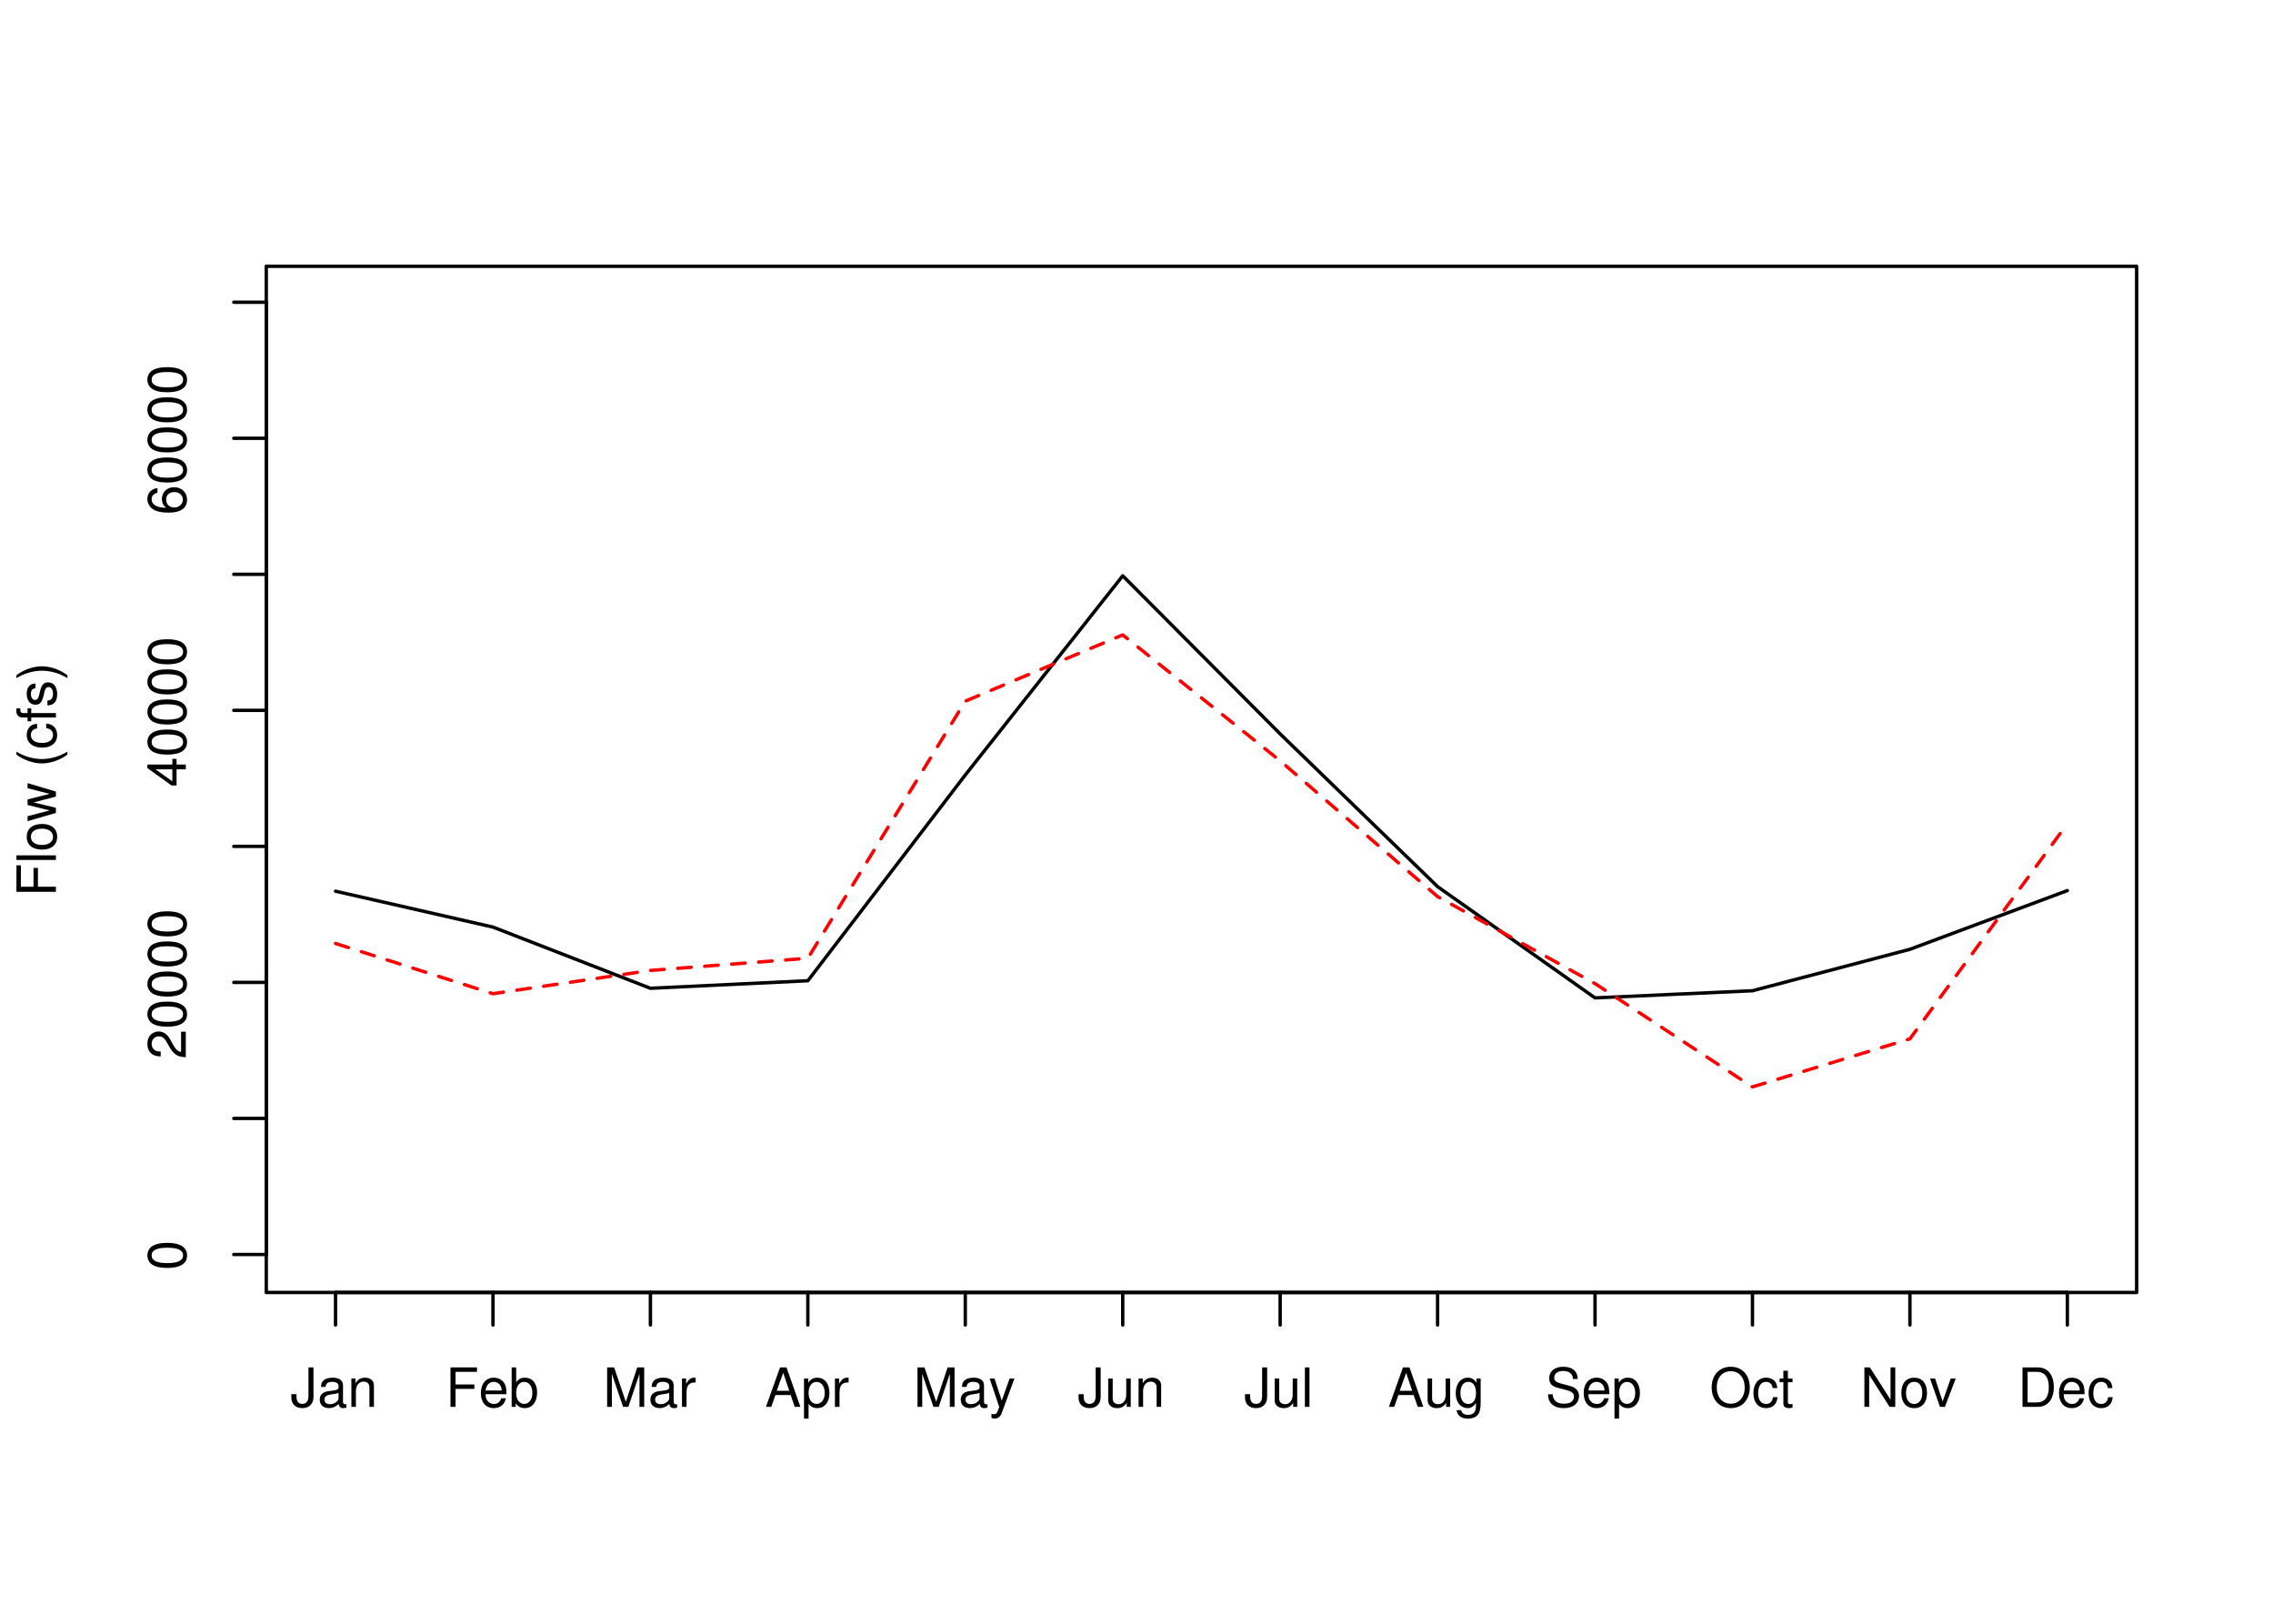
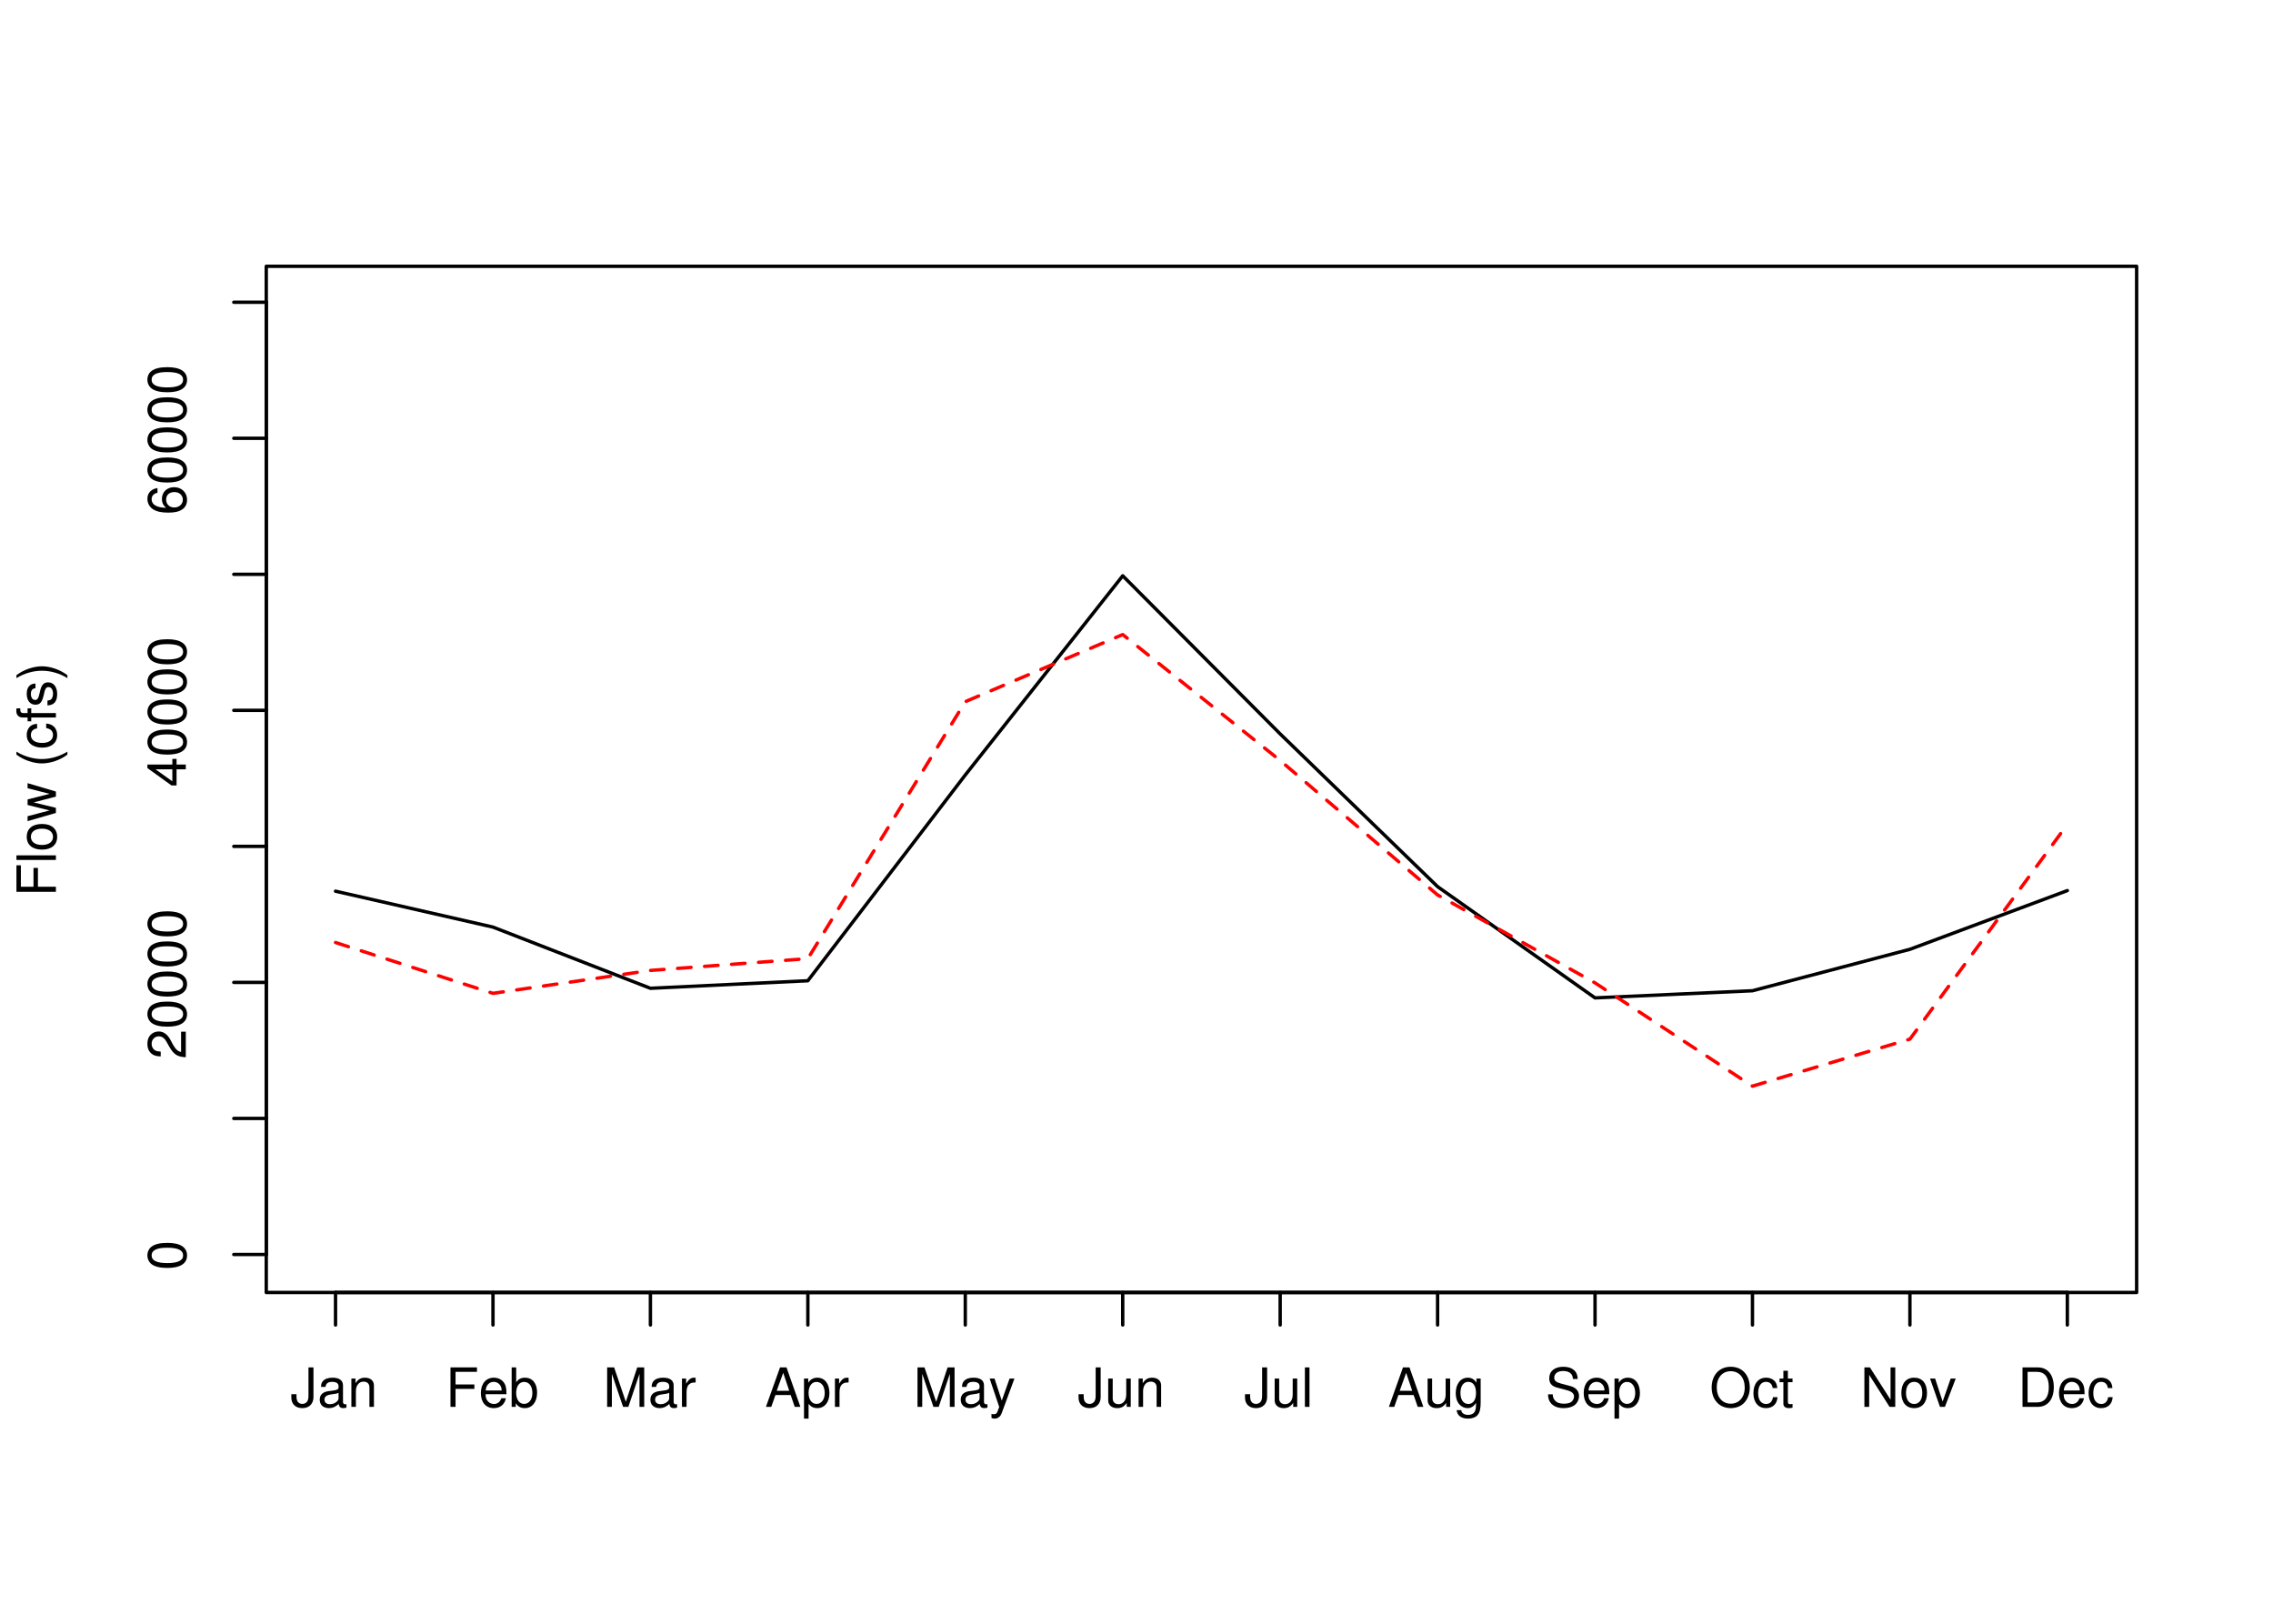
<svg xmlns="http://www.w3.org/2000/svg" xmlns:xlink="http://www.w3.org/1999/xlink" width="504pt" height="360pt" viewBox="0 0 504 360" version="1.1">
  <defs>
    <g>
      <symbol overflow="visible" id="glyph0-0">
        <path style="stroke:none;" d="" />
      </symbol>
      <symbol overflow="visible" id="glyph0-1">
        <path style="stroke:none;" d="M -8.516 -3.297 C -8.516 -2.516 -8.156 -1.781 -7.578 -1.344 C -6.828 -0.797 -5.688 -0.516 -4.109 -0.516 C -1.25 -0.516 0.281 -1.469 0.281 -3.297 C 0.281 -5.094 -1.25 -6.078 -4.047 -6.078 C -5.703 -6.078 -6.797 -5.812 -7.578 -5.25 C -8.172 -4.812 -8.516 -4.109 -8.516 -3.297 Z M -7.578 -3.297 C -7.578 -4.438 -6.422 -5 -4.141 -5 C -1.734 -5 -0.594 -4.453 -0.594 -3.281 C -0.594 -2.156 -1.781 -1.594 -4.109 -1.594 C -6.438 -1.594 -7.578 -2.156 -7.578 -3.297 Z M -7.578 -3.297 " />
      </symbol>
      <symbol overflow="visible" id="glyph0-2">
        <path style="stroke:none;" d="M -1.047 -6.078 L -1.047 -1.594 C -1.734 -1.703 -2.188 -2.094 -2.797 -3.125 L -3.438 -4.328 C -4.094 -5.516 -4.969 -6.125 -6.016 -6.125 C -6.719 -6.125 -7.375 -5.844 -7.844 -5.344 C -8.297 -4.844 -8.516 -4.219 -8.516 -3.406 C -8.516 -2.328 -8.125 -1.531 -7.406 -1.062 C -6.953 -0.75 -6.422 -0.625 -5.562 -0.594 L -5.562 -1.656 C -6.125 -1.688 -6.484 -1.766 -6.75 -1.906 C -7.266 -2.188 -7.578 -2.734 -7.578 -3.375 C -7.578 -4.328 -6.906 -5.047 -5.984 -5.047 C -5.312 -5.047 -4.734 -4.656 -4.312 -3.906 L -3.688 -2.797 C -2.672 -1.016 -1.875 -0.5 0 -0.406 L 0 -6.078 L -1.047 -6.078 Z M -1.047 -6.078 " />
      </symbol>
      <symbol overflow="visible" id="glyph0-3">
        <path style="stroke:none;" d="M -2.047 -3.922 L 0 -3.922 L 0 -4.984 L -2.047 -4.984 L -2.047 -6.234 L -2.984 -6.234 L -2.984 -4.984 L -8.516 -4.984 L -8.516 -4.203 L -3.156 -0.344 L -2.047 -0.344 L -2.047 -3.922 Z M -2.984 -3.922 L -2.984 -1.266 L -6.703 -3.922 L -2.984 -3.922 Z M -2.984 -3.922 " />
      </symbol>
      <symbol overflow="visible" id="glyph0-4">
        <path style="stroke:none;" d="M -6.281 -5.969 C -7.688 -5.766 -8.516 -4.859 -8.516 -3.562 C -8.516 -2.625 -8.047 -1.781 -7.297 -1.281 C -6.469 -0.75 -5.422 -0.516 -3.875 -0.516 C -2.453 -0.516 -1.531 -0.734 -0.781 -1.234 C -0.094 -1.688 0.281 -2.438 0.281 -3.375 C 0.281 -4.984 -0.922 -6.156 -2.594 -6.156 C -4.172 -6.156 -5.297 -5.078 -5.297 -3.547 C -5.297 -2.719 -4.969 -2.047 -4.344 -1.594 C -6.422 -1.609 -7.578 -2.281 -7.578 -3.484 C -7.578 -4.234 -7.109 -4.75 -6.281 -4.922 L -6.281 -5.969 Z M -4.359 -3.422 C -4.359 -4.438 -3.641 -5.078 -2.516 -5.078 C -1.438 -5.078 -0.656 -4.359 -0.656 -3.391 C -0.656 -2.406 -1.469 -1.656 -2.562 -1.656 C -3.625 -1.656 -4.359 -2.375 -4.359 -3.422 Z M -4.359 -3.422 " />
      </symbol>
      <symbol overflow="visible" id="glyph0-5">
        <path style="stroke:none;" d="M -3.984 -2.203 L -3.984 -6.375 L -4.969 -6.375 L -4.969 -2.203 L -7.766 -2.203 L -7.766 -6.953 L -8.75 -6.953 L -8.75 -1.078 L 0 -1.078 L 0 -2.203 L -3.984 -2.203 Z M -3.984 -2.203 " />
      </symbol>
      <symbol overflow="visible" id="glyph0-6">
        <path style="stroke:none;" d="M -8.75 -1.828 L -8.75 -0.812 L 0 -0.812 L 0 -1.828 L -8.75 -1.828 Z M -8.75 -1.828 " />
      </symbol>
      <symbol overflow="visible" id="glyph0-7">
        <path style="stroke:none;" d="M -6.469 -3.266 C -6.469 -1.5 -5.203 -0.438 -3.094 -0.438 C -0.984 -0.438 0.281 -1.484 0.281 -3.281 C 0.281 -5.047 -0.984 -6.125 -3.047 -6.125 C -5.219 -6.125 -6.469 -5.078 -6.469 -3.266 Z M -5.547 -3.281 C -5.547 -4.406 -4.625 -5.078 -3.062 -5.078 C -1.578 -5.078 -0.641 -4.375 -0.641 -3.281 C -0.641 -2.156 -1.578 -1.469 -3.094 -1.469 C -4.609 -1.469 -5.547 -2.156 -5.547 -3.281 Z M -5.547 -3.281 " />
      </symbol>
      <symbol overflow="visible" id="glyph0-8">
        <path style="stroke:none;" d="M 0 -6.641 L -6.281 -8.5 L -6.281 -7.375 L -1.391 -6.125 L -6.281 -4.891 L -6.281 -3.656 L -1.391 -2.453 L -6.281 -1.172 L -6.281 -0.078 L 0 -1.891 L 0 -3.031 L -4.938 -4.234 L 0 -5.516 L 0 -6.641 Z M 0 -6.641 " />
      </symbol>
      <symbol overflow="visible" id="glyph0-9">
        <path style="stroke:none;" d="" />
      </symbol>
      <symbol overflow="visible" id="glyph0-10">
        <path style="stroke:none;" d="M -8.75 -2.828 C -7.172 -1.625 -4.984 -0.875 -3.109 -0.875 C -1.219 -0.875 0.969 -1.625 2.547 -2.828 L 2.547 -3.484 C 0.828 -2.438 -1.188 -1.844 -3.109 -1.844 C -5.016 -1.844 -7.047 -2.438 -8.75 -3.484 L -8.75 -2.828 Z M -8.75 -2.828 " />
      </symbol>
      <symbol overflow="visible" id="glyph0-11">
        <path style="stroke:none;" d="M -4.172 -5.656 C -4.781 -5.609 -5.188 -5.469 -5.531 -5.234 C -6.125 -4.797 -6.469 -4.047 -6.469 -3.172 C -6.469 -1.469 -5.125 -0.375 -3.031 -0.375 C -1.016 -0.375 0.281 -1.453 0.281 -3.156 C 0.281 -4.656 -0.625 -5.609 -2.156 -5.719 L -2.156 -4.719 C -1.156 -4.547 -0.641 -4.031 -0.641 -3.188 C -0.641 -2.078 -1.547 -1.422 -3.031 -1.422 C -4.609 -1.422 -5.547 -2.062 -5.547 -3.156 C -5.547 -4 -5.047 -4.531 -4.172 -4.641 L -4.172 -5.656 Z M -4.172 -5.656 " />
      </symbol>
      <symbol overflow="visible" id="glyph0-12">
        <path style="stroke:none;" d="M -6.281 -3.094 L -6.281 -2.047 L -7.266 -2.047 C -7.688 -2.047 -7.906 -2.297 -7.906 -2.75 C -7.906 -2.828 -7.906 -2.875 -7.891 -3.094 L -8.719 -3.094 C -8.766 -2.875 -8.781 -2.734 -8.781 -2.531 C -8.781 -1.609 -8.25 -1.062 -7.359 -1.062 L -6.281 -1.062 L -6.281 -0.219 L -5.469 -0.219 L -5.469 -1.062 L 0 -1.062 L 0 -2.047 L -5.469 -2.047 L -5.469 -3.094 L -6.281 -3.094 Z M -6.281 -3.094 " />
      </symbol>
      <symbol overflow="visible" id="glyph0-13">
        <path style="stroke:none;" d="M -4.531 -5.25 C -5.766 -5.25 -6.469 -4.422 -6.469 -2.969 C -6.469 -1.516 -5.719 -0.562 -4.547 -0.562 C -3.562 -0.562 -3.094 -1.062 -2.734 -2.562 L -2.516 -3.484 C -2.344 -4.188 -2.094 -4.469 -1.625 -4.469 C -1.047 -4.469 -0.641 -3.875 -0.641 -3 C -0.641 -2.453 -0.797 -2 -1.062 -1.75 C -1.25 -1.594 -1.422 -1.531 -1.875 -1.469 L -1.875 -0.406 C -0.422 -0.453 0.281 -1.266 0.281 -2.922 C 0.281 -4.5 -0.5 -5.516 -1.719 -5.516 C -2.656 -5.516 -3.172 -4.984 -3.469 -3.734 L -3.703 -2.766 C -3.891 -1.953 -4.156 -1.609 -4.594 -1.609 C -5.172 -1.609 -5.547 -2.125 -5.547 -2.938 C -5.547 -3.75 -5.203 -4.172 -4.531 -4.203 L -4.531 -5.25 Z M -4.531 -5.25 " />
      </symbol>
      <symbol overflow="visible" id="glyph0-14">
        <path style="stroke:none;" d="M 2.547 -1.109 C 0.969 -2.312 -1.219 -3.078 -3.094 -3.078 C -4.984 -3.078 -7.172 -2.312 -8.75 -1.109 L -8.75 -0.453 C -7.031 -1.516 -5.016 -2.094 -3.094 -2.094 C -1.188 -2.094 0.844 -1.516 2.547 -0.453 L 2.547 -1.109 Z M 2.547 -1.109 " />
      </symbol>
      <symbol overflow="visible" id="glyph1-0">
        <path style="stroke:none;" d="" />
      </symbol>
      <symbol overflow="visible" id="glyph1-1">
        <path style="stroke:none;" d="M 4 -8.75 L 4 -2.594 C 4 -1.891 3.922 -1.5 3.719 -1.203 C 3.5 -0.859 3.094 -0.656 2.656 -0.656 C 1.812 -0.656 1.344 -1.219 1.344 -2.25 L 1.344 -2.812 L 0.203 -2.812 L 0.203 -2.047 C 0.203 -0.625 1.141 0.281 2.641 0.281 C 4.156 0.281 5.109 -0.672 5.109 -2.188 L 5.109 -8.75 L 4 -8.75 Z M 4 -8.75 " />
      </symbol>
      <symbol overflow="visible" id="glyph1-2">
        <path style="stroke:none;" d="M 6.422 -0.594 C 6.312 -0.562 6.266 -0.562 6.203 -0.562 C 5.859 -0.562 5.656 -0.75 5.656 -1.062 L 5.656 -4.75 C 5.656 -5.875 4.844 -6.469 3.297 -6.469 C 2.391 -6.469 1.625 -6.203 1.219 -5.734 C 0.922 -5.406 0.797 -5.047 0.781 -4.422 L 1.781 -4.422 C 1.875 -5.203 2.328 -5.547 3.266 -5.547 C 4.156 -5.547 4.672 -5.203 4.672 -4.609 L 4.672 -4.344 C 4.672 -3.922 4.422 -3.75 3.625 -3.641 C 2.203 -3.469 1.984 -3.422 1.609 -3.266 C 0.875 -2.969 0.5 -2.406 0.5 -1.578 C 0.5 -0.438 1.297 0.281 2.562 0.281 C 3.359 0.281 4 0 4.703 -0.641 C 4.781 -0.016 5.094 0.281 5.734 0.281 C 5.938 0.281 6.094 0.25 6.422 0.172 L 6.422 -0.594 Z M 4.672 -1.984 C 4.672 -1.641 4.578 -1.438 4.266 -1.156 C 3.859 -0.797 3.375 -0.594 2.781 -0.594 C 2 -0.594 1.547 -0.969 1.547 -1.609 C 1.547 -2.266 1.984 -2.609 3.062 -2.766 C 4.109 -2.906 4.328 -2.953 4.672 -3.109 L 4.672 -1.984 Z M 4.672 -1.984 " />
      </symbol>
      <symbol overflow="visible" id="glyph1-3">
        <path style="stroke:none;" d="M 0.844 -6.281 L 0.844 0 L 1.844 0 L 1.844 -3.469 C 1.844 -4.75 2.516 -5.594 3.547 -5.594 C 4.344 -5.594 4.844 -5.109 4.844 -4.359 L 4.844 0 L 5.844 0 L 5.844 -4.75 C 5.844 -5.797 5.062 -6.469 3.859 -6.469 C 2.922 -6.469 2.312 -6.109 1.766 -5.234 L 1.766 -6.281 L 0.844 -6.281 Z M 0.844 -6.281 " />
      </symbol>
      <symbol overflow="visible" id="glyph1-4">
        <path style="stroke:none;" d="M 2.203 -3.984 L 6.375 -3.984 L 6.375 -4.969 L 2.203 -4.969 L 2.203 -7.766 L 6.953 -7.766 L 6.953 -8.75 L 1.078 -8.75 L 1.078 0 L 2.203 0 L 2.203 -3.984 Z M 2.203 -3.984 " />
      </symbol>
      <symbol overflow="visible" id="glyph1-5">
        <path style="stroke:none;" d="M 6.156 -2.812 C 6.156 -3.766 6.078 -4.344 5.906 -4.812 C 5.5 -5.844 4.531 -6.469 3.359 -6.469 C 1.609 -6.469 0.484 -5.125 0.484 -3.062 C 0.484 -1 1.578 0.281 3.344 0.281 C 4.781 0.281 5.766 -0.547 6.031 -1.906 L 5.016 -1.906 C 4.734 -1.078 4.172 -0.641 3.375 -0.641 C 2.734 -0.641 2.203 -0.938 1.859 -1.469 C 1.625 -1.828 1.531 -2.188 1.531 -2.812 L 6.156 -2.812 Z M 1.547 -3.625 C 1.625 -4.781 2.344 -5.547 3.344 -5.547 C 4.328 -5.547 5.094 -4.734 5.094 -3.703 C 5.094 -3.672 5.094 -3.641 5.078 -3.625 L 1.547 -3.625 Z M 1.547 -3.625 " />
      </symbol>
      <symbol overflow="visible" id="glyph1-6">
        <path style="stroke:none;" d="M 0.641 -8.75 L 0.641 0 L 1.547 0 L 1.547 -0.797 C 2.031 -0.078 2.656 0.281 3.547 0.281 C 5.203 0.281 6.281 -1.078 6.281 -3.172 C 6.281 -5.203 5.25 -6.469 3.594 -6.469 C 2.719 -6.469 2.109 -6.141 1.641 -5.438 L 1.641 -8.75 L 0.641 -8.75 Z M 3.391 -5.531 C 4.516 -5.531 5.234 -4.562 5.234 -3.062 C 5.234 -1.625 4.484 -0.656 3.391 -0.656 C 2.344 -0.656 1.641 -1.625 1.641 -3.094 C 1.641 -4.578 2.344 -5.531 3.391 -5.531 Z M 3.391 -5.531 " />
      </symbol>
      <symbol overflow="visible" id="glyph1-7">
        <path style="stroke:none;" d="M 5.609 0 L 8.078 -7.328 L 8.078 0 L 9.125 0 L 9.125 -8.75 L 7.578 -8.75 L 5.047 -1.125 L 2.453 -8.75 L 0.906 -8.75 L 0.906 0 L 1.953 0 L 1.953 -7.328 L 4.438 0 L 5.609 0 Z M 5.609 0 " />
      </symbol>
      <symbol overflow="visible" id="glyph1-8">
        <path style="stroke:none;" d="M 0.828 -6.281 L 0.828 0 L 1.844 0 L 1.844 -3.266 C 1.844 -4.156 2.062 -4.75 2.547 -5.094 C 2.859 -5.328 3.156 -5.406 3.859 -5.406 L 3.859 -6.438 C 3.688 -6.453 3.594 -6.469 3.469 -6.469 C 2.812 -6.469 2.328 -6.078 1.75 -5.141 L 1.75 -6.281 L 0.828 -6.281 Z M 0.828 -6.281 " />
      </symbol>
      <symbol overflow="visible" id="glyph1-9">
        <path style="stroke:none;" d="M 5.688 -2.625 L 6.594 0 L 7.844 0 L 4.766 -8.75 L 3.328 -8.75 L 0.203 0 L 1.391 0 L 2.312 -2.625 L 5.688 -2.625 Z M 5.375 -3.562 L 2.594 -3.562 L 4.031 -7.547 L 5.375 -3.562 Z M 5.375 -3.562 " />
      </symbol>
      <symbol overflow="visible" id="glyph1-10">
        <path style="stroke:none;" d="M 0.641 2.609 L 1.656 2.609 L 1.656 -0.656 C 2.188 -0.016 2.766 0.281 3.594 0.281 C 5.203 0.281 6.281 -1.031 6.281 -3.031 C 6.281 -5.141 5.25 -6.469 3.578 -6.469 C 2.719 -6.469 2.047 -6.078 1.578 -5.344 L 1.578 -6.281 L 0.641 -6.281 L 0.641 2.609 Z M 3.406 -5.531 C 4.516 -5.531 5.234 -4.562 5.234 -3.062 C 5.234 -1.625 4.5 -0.656 3.406 -0.656 C 2.359 -0.656 1.656 -1.625 1.656 -3.094 C 1.656 -4.578 2.359 -5.531 3.406 -5.531 Z M 3.406 -5.531 " />
      </symbol>
      <symbol overflow="visible" id="glyph1-11">
        <path style="stroke:none;" d="M 4.656 -6.281 L 2.922 -1.391 L 1.312 -6.281 L 0.234 -6.281 L 2.359 0.031 L 1.984 1.016 C 1.828 1.469 1.594 1.625 1.172 1.625 C 1.031 1.625 0.859 1.609 0.641 1.562 L 0.641 2.453 C 0.859 2.562 1.062 2.609 1.312 2.609 C 1.641 2.609 1.984 2.516 2.25 2.312 C 2.562 2.094 2.75 1.828 2.938 1.312 L 5.734 -6.281 L 4.656 -6.281 Z M 4.656 -6.281 " />
      </symbol>
      <symbol overflow="visible" id="glyph1-12">
        <path style="stroke:none;" d="M 5.781 0 L 5.781 -6.281 L 4.781 -6.281 L 4.781 -2.719 C 4.781 -1.438 4.109 -0.594 3.078 -0.594 C 2.281 -0.594 1.781 -1.078 1.781 -1.844 L 1.781 -6.281 L 0.781 -6.281 L 0.781 -1.438 C 0.781 -0.391 1.562 0.281 2.781 0.281 C 3.703 0.281 4.297 -0.047 4.891 -0.875 L 4.891 0 L 5.781 0 Z M 5.781 0 " />
      </symbol>
      <symbol overflow="visible" id="glyph1-13">
        <path style="stroke:none;" d="M 1.828 -8.75 L 0.812 -8.75 L 0.812 0 L 1.828 0 L 1.828 -8.75 Z M 1.828 -8.75 " />
      </symbol>
      <symbol overflow="visible" id="glyph1-14">
        <path style="stroke:none;" d="M 4.938 -6.281 L 4.938 -5.375 C 4.438 -6.125 3.828 -6.469 3.031 -6.469 C 1.422 -6.469 0.344 -5.078 0.344 -3.031 C 0.344 -2 0.625 -1.156 1.141 -0.562 C 1.609 -0.031 2.281 0.281 2.938 0.281 C 3.734 0.281 4.281 -0.062 4.844 -0.859 L 4.844 -0.531 C 4.844 0.328 4.734 0.844 4.484 1.188 C 4.219 1.562 3.703 1.781 3.094 1.781 C 2.641 1.781 2.234 1.656 1.953 1.438 C 1.734 1.266 1.625 1.094 1.578 0.719 L 0.547 0.719 C 0.656 1.906 1.578 2.609 3.062 2.609 C 4 2.609 4.797 2.312 5.203 1.812 C 5.688 1.234 5.875 0.438 5.875 -1.031 L 5.875 -6.281 L 4.938 -6.281 Z M 3.125 -5.547 C 4.219 -5.547 4.844 -4.625 4.844 -3.062 C 4.844 -1.562 4.203 -0.641 3.141 -0.641 C 2.047 -0.641 1.391 -1.578 1.391 -3.094 C 1.391 -4.609 2.062 -5.547 3.125 -5.547 Z M 3.125 -5.547 " />
      </symbol>
      <symbol overflow="visible" id="glyph1-15">
        <path style="stroke:none;" d="M 7.156 -6.188 C 7.141 -7.891 5.969 -8.891 3.953 -8.891 C 2.031 -8.891 0.844 -7.906 0.844 -6.328 C 0.844 -5.25 1.406 -4.578 2.562 -4.281 L 4.734 -3.703 C 5.828 -3.422 6.344 -2.969 6.344 -2.297 C 6.344 -1.828 6.078 -1.344 5.719 -1.078 C 5.359 -0.844 4.812 -0.703 4.109 -0.703 C 3.156 -0.703 2.516 -0.938 2.094 -1.438 C 1.766 -1.828 1.625 -2.25 1.625 -2.781 L 0.578 -2.781 C 0.594 -1.984 0.75 -1.453 1.094 -0.969 C 1.688 -0.156 2.703 0.281 4.031 0.281 C 5.078 0.281 5.922 0.031 6.484 -0.391 C 7.078 -0.859 7.453 -1.641 7.453 -2.406 C 7.453 -3.484 6.781 -4.266 5.594 -4.594 L 3.391 -5.188 C 2.344 -5.469 1.953 -5.812 1.953 -6.484 C 1.953 -7.375 2.734 -7.953 3.906 -7.953 C 5.297 -7.953 6.078 -7.312 6.094 -6.188 L 7.156 -6.188 Z M 7.156 -6.188 " />
      </symbol>
      <symbol overflow="visible" id="glyph1-16">
        <path style="stroke:none;" d="M 4.672 -8.891 C 2.156 -8.891 0.453 -7.047 0.453 -4.312 C 0.453 -1.578 2.156 0.281 4.688 0.281 C 5.734 0.281 6.688 -0.047 7.391 -0.641 C 8.344 -1.453 8.906 -2.812 8.906 -4.234 C 8.906 -7.062 7.234 -8.891 4.672 -8.891 Z M 4.672 -7.906 C 6.562 -7.906 7.781 -6.469 7.781 -4.266 C 7.781 -2.141 6.531 -0.703 4.688 -0.703 C 2.812 -0.703 1.578 -2.141 1.578 -4.312 C 1.578 -6.469 2.812 -7.906 4.672 -7.906 Z M 4.672 -7.906 " />
      </symbol>
      <symbol overflow="visible" id="glyph1-17">
        <path style="stroke:none;" d="M 5.656 -4.172 C 5.609 -4.781 5.469 -5.188 5.234 -5.531 C 4.797 -6.125 4.047 -6.469 3.172 -6.469 C 1.469 -6.469 0.375 -5.125 0.375 -3.031 C 0.375 -1.016 1.453 0.281 3.156 0.281 C 4.656 0.281 5.609 -0.625 5.719 -2.156 L 4.719 -2.156 C 4.547 -1.156 4.031 -0.641 3.188 -0.641 C 2.078 -0.641 1.422 -1.547 1.422 -3.031 C 1.422 -4.609 2.062 -5.547 3.156 -5.547 C 4 -5.547 4.531 -5.047 4.641 -4.172 L 5.656 -4.172 Z M 5.656 -4.172 " />
      </symbol>
      <symbol overflow="visible" id="glyph1-18">
        <path style="stroke:none;" d="M 3.047 -6.281 L 2.016 -6.281 L 2.016 -8.016 L 1.016 -8.016 L 1.016 -6.281 L 0.172 -6.281 L 0.172 -5.469 L 1.016 -5.469 L 1.016 -0.719 C 1.016 -0.078 1.453 0.281 2.234 0.281 C 2.469 0.281 2.719 0.25 3.047 0.188 L 3.047 -0.641 C 2.922 -0.609 2.766 -0.594 2.562 -0.594 C 2.141 -0.594 2.016 -0.719 2.016 -1.156 L 2.016 -5.469 L 3.047 -5.469 L 3.047 -6.281 Z M 3.047 -6.281 " />
      </symbol>
      <symbol overflow="visible" id="glyph1-19">
        <path style="stroke:none;" d="M 7.75 -8.75 L 6.703 -8.75 L 6.703 -1.594 L 2.125 -8.75 L 0.906 -8.75 L 0.906 0 L 1.969 0 L 1.969 -7.094 L 6.484 0 L 7.75 0 L 7.75 -8.75 Z M 7.75 -8.75 " />
      </symbol>
      <symbol overflow="visible" id="glyph1-20">
        <path style="stroke:none;" d="M 3.266 -6.469 C 1.5 -6.469 0.438 -5.203 0.438 -3.094 C 0.438 -0.984 1.484 0.281 3.281 0.281 C 5.047 0.281 6.125 -0.984 6.125 -3.047 C 6.125 -5.219 5.078 -6.469 3.266 -6.469 Z M 3.281 -5.547 C 4.406 -5.547 5.078 -4.625 5.078 -3.062 C 5.078 -1.578 4.375 -0.641 3.281 -0.641 C 2.156 -0.641 1.469 -1.578 1.469 -3.094 C 1.469 -4.609 2.156 -5.547 3.281 -5.547 Z M 3.281 -5.547 " />
      </symbol>
      <symbol overflow="visible" id="glyph1-21">
        <path style="stroke:none;" d="M 3.422 0 L 5.828 -6.281 L 4.703 -6.281 L 2.922 -1.188 L 1.25 -6.281 L 0.125 -6.281 L 2.328 0 L 3.422 0 Z M 3.422 0 " />
      </symbol>
      <symbol overflow="visible" id="glyph1-22">
        <path style="stroke:none;" d="M 1.062 0 L 4.438 0 C 6.641 0 8 -1.656 8 -4.375 C 8 -7.094 6.656 -8.75 4.438 -8.75 L 1.062 -8.75 L 1.062 0 Z M 2.188 -0.984 L 2.188 -7.766 L 4.25 -7.766 C 5.969 -7.766 6.891 -6.594 6.891 -4.375 C 6.891 -2.156 5.969 -0.984 4.25 -0.984 L 2.188 -0.984 Z M 2.188 -0.984 " />
      </symbol>
    </g>
    <clipPath id="clip1">
      <path d="M 59.039 59.039 L 474.758 59.039 L 474.758 287.559 L 59.039 287.559 Z M 59.039 59.039 " />
    </clipPath>
    <clipPath id="clip2">
      <path d="M 0 0 L 505 0 L 505 361 L 0 361 Z M 0 0 " />
    </clipPath>
    <clipPath id="clip3">
      <path d="M 0 0 L 505 0 L 505 361 L 0 361 Z M 0 0 " />
    </clipPath>
    <clipPath id="clip4">
      <path d="M 0 0 L 505 0 L 505 361 L 0 361 Z M 0 0 " />
    </clipPath>
    <clipPath id="clip5">
      <path d="M 59.039 59.039 L 474.758 59.039 L 474.758 287.559 L 59.039 287.559 Z M 59.039 59.039 " />
    </clipPath>
  </defs>
  <g id="surface0">
    <rect x="0" y="0" width="504" height="360" style="fill:rgb(100%,100%,100%);fill-opacity:1;stroke:none;" />
    <g clip-path="url(#clip1)" clip-rule="nonzero">
      <path style="fill:none;stroke-width:0.75;stroke-linecap:round;stroke-linejoin:round;stroke:rgb(0%,0%,0%);stroke-opacity:1;stroke-miterlimit:10;" d="M 74.398 197.586 L 74.398 197.586 L 109.309 205.547 L 144.219 219.113 L 179.129 217.441 L 214.035 171.824 L 248.945 127.656 L 283.855 162.715 L 318.762 196.578 L 353.672 221.242 L 388.582 219.66 L 423.492 210.469 L 458.398 197.453 " />
    </g>
    <g clip-path="url(#clip2)" clip-rule="nonzero">
      <path style="fill:none;stroke-width:0.75;stroke-linecap:round;stroke-linejoin:round;stroke:rgb(0%,0%,0%);stroke-opacity:1;stroke-miterlimit:10;" d="M 59.039 278.133 L 59.039 67.012 " />
      <path style="fill:none;stroke-width:0.75;stroke-linecap:round;stroke-linejoin:round;stroke:rgb(0%,0%,0%);stroke-opacity:1;stroke-miterlimit:10;" d="M 59.039 278.133 L 51.84 278.133 " />
      <path style="fill:none;stroke-width:0.75;stroke-linecap:round;stroke-linejoin:round;stroke:rgb(0%,0%,0%);stroke-opacity:1;stroke-miterlimit:10;" d="M 59.039 247.973 L 51.84 247.973 " />
      <path style="fill:none;stroke-width:0.75;stroke-linecap:round;stroke-linejoin:round;stroke:rgb(0%,0%,0%);stroke-opacity:1;stroke-miterlimit:10;" d="M 59.039 217.812 L 51.84 217.812 " />
      <path style="fill:none;stroke-width:0.75;stroke-linecap:round;stroke-linejoin:round;stroke:rgb(0%,0%,0%);stroke-opacity:1;stroke-miterlimit:10;" d="M 59.039 187.652 L 51.84 187.652 " />
      <path style="fill:none;stroke-width:0.75;stroke-linecap:round;stroke-linejoin:round;stroke:rgb(0%,0%,0%);stroke-opacity:1;stroke-miterlimit:10;" d="M 59.039 157.492 L 51.84 157.492 " />
      <path style="fill:none;stroke-width:0.75;stroke-linecap:round;stroke-linejoin:round;stroke:rgb(0%,0%,0%);stroke-opacity:1;stroke-miterlimit:10;" d="M 59.039 127.332 L 51.84 127.332 " />
      <path style="fill:none;stroke-width:0.75;stroke-linecap:round;stroke-linejoin:round;stroke:rgb(0%,0%,0%);stroke-opacity:1;stroke-miterlimit:10;" d="M 59.039 97.172 L 51.84 97.172 " />
      <path style="fill:none;stroke-width:0.75;stroke-linecap:round;stroke-linejoin:round;stroke:rgb(0%,0%,0%);stroke-opacity:1;stroke-miterlimit:10;" d="M 59.039 67.012 L 51.84 67.012 " />
      <g style="fill:rgb(0%,0%,0%);fill-opacity:1;">
        <use xlink:href="#glyph0-1" x="41.197" y="281.633" />
      </g>
      <g style="fill:rgb(0%,0%,0%);fill-opacity:1;">
        <use xlink:href="#glyph0-2" x="41.197" y="234.812" />
        <use xlink:href="#glyph0-1" x="41.197" y="228.141" />
        <use xlink:href="#glyph0-1" x="41.197" y="221.469" />
        <use xlink:href="#glyph0-1" x="41.197" y="214.797" />
        <use xlink:href="#glyph0-1" x="41.197" y="208.125" />
      </g>
      <g style="fill:rgb(0%,0%,0%);fill-opacity:1;">
        <use xlink:href="#glyph0-3" x="41.197" y="174.492" />
        <use xlink:href="#glyph0-1" x="41.197" y="167.82" />
        <use xlink:href="#glyph0-1" x="41.197" y="161.148" />
        <use xlink:href="#glyph0-1" x="41.197" y="154.477" />
        <use xlink:href="#glyph0-1" x="41.197" y="147.805" />
      </g>
      <g style="fill:rgb(0%,0%,0%);fill-opacity:1;">
        <use xlink:href="#glyph0-4" x="41.197" y="114.172" />
        <use xlink:href="#glyph0-1" x="41.197" y="107.5" />
        <use xlink:href="#glyph0-1" x="41.197" y="100.828" />
        <use xlink:href="#glyph0-1" x="41.197" y="94.156" />
        <use xlink:href="#glyph0-1" x="41.197" y="87.484" />
      </g>
      <path style="fill:none;stroke-width:0.75;stroke-linecap:round;stroke-linejoin:round;stroke:rgb(0%,0%,0%);stroke-opacity:1;stroke-miterlimit:10;" d="M 59.039 286.559 L 59.039 286.559 L 473.762 286.559 L 473.762 59.039 L 59.039 59.039 L 59.039 286.559 " />
    </g>
    <g clip-path="url(#clip3)" clip-rule="nonzero">
      <g style="fill:rgb(0%,0%,0%);fill-opacity:1;">
        <use xlink:href="#glyph0-5" x="12.396" y="198.801" />
        <use xlink:href="#glyph0-6" x="12.396" y="191.469" />
        <use xlink:href="#glyph0-7" x="12.396" y="188.805" />
        <use xlink:href="#glyph0-8" x="12.396" y="182.133" />
        <use xlink:href="#glyph0-9" x="12.396" y="173.469" />
        <use xlink:href="#glyph0-10" x="12.396" y="170.133" />
        <use xlink:href="#glyph0-11" x="12.396" y="166.137" />
        <use xlink:href="#glyph0-12" x="12.396" y="160.137" />
        <use xlink:href="#glyph0-13" x="12.396" y="156.801" />
        <use xlink:href="#glyph0-14" x="12.396" y="150.801" />
      </g>
    </g>
    <g clip-path="url(#clip4)" clip-rule="nonzero">
      <path style="fill:none;stroke-width:0.75;stroke-linecap:round;stroke-linejoin:round;stroke:rgb(0%,0%,0%);stroke-opacity:1;stroke-miterlimit:10;" d="M 74.398 286.559 L 458.398 286.559 " />
      <path style="fill:none;stroke-width:0.75;stroke-linecap:round;stroke-linejoin:round;stroke:rgb(0%,0%,0%);stroke-opacity:1;stroke-miterlimit:10;" d="M 74.398 286.559 L 74.398 293.762 " />
      <path style="fill:none;stroke-width:0.75;stroke-linecap:round;stroke-linejoin:round;stroke:rgb(0%,0%,0%);stroke-opacity:1;stroke-miterlimit:10;" d="M 109.309 286.559 L 109.309 293.762 " />
      <path style="fill:none;stroke-width:0.75;stroke-linecap:round;stroke-linejoin:round;stroke:rgb(0%,0%,0%);stroke-opacity:1;stroke-miterlimit:10;" d="M 144.219 286.559 L 144.219 293.762 " />
      <path style="fill:none;stroke-width:0.75;stroke-linecap:round;stroke-linejoin:round;stroke:rgb(0%,0%,0%);stroke-opacity:1;stroke-miterlimit:10;" d="M 179.129 286.559 L 179.129 293.762 " />
      <path style="fill:none;stroke-width:0.75;stroke-linecap:round;stroke-linejoin:round;stroke:rgb(0%,0%,0%);stroke-opacity:1;stroke-miterlimit:10;" d="M 214.035 286.559 L 214.035 293.762 " />
      <path style="fill:none;stroke-width:0.75;stroke-linecap:round;stroke-linejoin:round;stroke:rgb(0%,0%,0%);stroke-opacity:1;stroke-miterlimit:10;" d="M 248.945 286.559 L 248.945 293.762 " />
      <path style="fill:none;stroke-width:0.75;stroke-linecap:round;stroke-linejoin:round;stroke:rgb(0%,0%,0%);stroke-opacity:1;stroke-miterlimit:10;" d="M 283.855 286.559 L 283.855 293.762 " />
      <path style="fill:none;stroke-width:0.75;stroke-linecap:round;stroke-linejoin:round;stroke:rgb(0%,0%,0%);stroke-opacity:1;stroke-miterlimit:10;" d="M 318.762 286.559 L 318.762 293.762 " />
      <path style="fill:none;stroke-width:0.75;stroke-linecap:round;stroke-linejoin:round;stroke:rgb(0%,0%,0%);stroke-opacity:1;stroke-miterlimit:10;" d="M 353.672 286.559 L 353.672 293.762 " />
      <path style="fill:none;stroke-width:0.75;stroke-linecap:round;stroke-linejoin:round;stroke:rgb(0%,0%,0%);stroke-opacity:1;stroke-miterlimit:10;" d="M 388.582 286.559 L 388.582 293.762 " />
      <path style="fill:none;stroke-width:0.75;stroke-linecap:round;stroke-linejoin:round;stroke:rgb(0%,0%,0%);stroke-opacity:1;stroke-miterlimit:10;" d="M 423.492 286.559 L 423.492 293.762 " />
      <path style="fill:none;stroke-width:0.75;stroke-linecap:round;stroke-linejoin:round;stroke:rgb(0%,0%,0%);stroke-opacity:1;stroke-miterlimit:10;" d="M 458.398 286.559 L 458.398 293.762 " />
      <g style="fill:rgb(0%,0%,0%);fill-opacity:1;">
        <use xlink:href="#glyph1-1" x="64.398" y="311.916" />
        <use xlink:href="#glyph1-2" x="70.398" y="311.916" />
        <use xlink:href="#glyph1-3" x="77.07" y="311.916" />
      </g>
      <g style="fill:rgb(0%,0%,0%);fill-opacity:1;">
        <use xlink:href="#glyph1-4" x="98.809" y="311.916" />
        <use xlink:href="#glyph1-5" x="106.141" y="311.916" />
        <use xlink:href="#glyph1-6" x="112.812" y="311.916" />
      </g>
      <g style="fill:rgb(0%,0%,0%);fill-opacity:1;">
        <use xlink:href="#glyph1-7" x="133.719" y="311.916" />
        <use xlink:href="#glyph1-2" x="143.715" y="311.916" />
        <use xlink:href="#glyph1-8" x="150.387" y="311.916" />
      </g>
      <g style="fill:rgb(0%,0%,0%);fill-opacity:1;">
        <use xlink:href="#glyph1-9" x="169.629" y="311.916" />
        <use xlink:href="#glyph1-10" x="177.633" y="311.916" />
        <use xlink:href="#glyph1-8" x="184.305" y="311.916" />
      </g>
      <g style="fill:rgb(0%,0%,0%);fill-opacity:1;">
        <use xlink:href="#glyph1-7" x="202.535" y="311.916" />
        <use xlink:href="#glyph1-2" x="212.531" y="311.916" />
        <use xlink:href="#glyph1-11" x="219.203" y="311.916" />
      </g>
      <g style="fill:rgb(0%,0%,0%);fill-opacity:1;">
        <use xlink:href="#glyph1-1" x="238.945" y="311.916" />
        <use xlink:href="#glyph1-12" x="244.945" y="311.916" />
        <use xlink:href="#glyph1-3" x="251.617" y="311.916" />
      </g>
      <g style="fill:rgb(0%,0%,0%);fill-opacity:1;">
        <use xlink:href="#glyph1-1" x="275.855" y="311.916" />
        <use xlink:href="#glyph1-12" x="281.855" y="311.916" />
        <use xlink:href="#glyph1-13" x="288.527" y="311.916" />
      </g>
      <g style="fill:rgb(0%,0%,0%);fill-opacity:1;">
        <use xlink:href="#glyph1-9" x="307.762" y="311.916" />
        <use xlink:href="#glyph1-12" x="315.766" y="311.916" />
        <use xlink:href="#glyph1-14" x="322.438" y="311.916" />
      </g>
      <g style="fill:rgb(0%,0%,0%);fill-opacity:1;">
        <use xlink:href="#glyph1-15" x="342.672" y="311.916" />
        <use xlink:href="#glyph1-5" x="350.676" y="311.916" />
        <use xlink:href="#glyph1-10" x="357.348" y="311.916" />
      </g>
      <g style="fill:rgb(0%,0%,0%);fill-opacity:1;">
        <use xlink:href="#glyph1-16" x="379.082" y="311.916" />
        <use xlink:href="#glyph1-17" x="388.418" y="311.916" />
        <use xlink:href="#glyph1-18" x="394.418" y="311.916" />
      </g>
      <g style="fill:rgb(0%,0%,0%);fill-opacity:1;">
        <use xlink:href="#glyph1-19" x="412.492" y="311.916" />
        <use xlink:href="#glyph1-20" x="421.156" y="311.916" />
        <use xlink:href="#glyph1-21" x="427.828" y="311.916" />
      </g>
      <g style="fill:rgb(0%,0%,0%);fill-opacity:1;">
        <use xlink:href="#glyph1-22" x="447.398" y="311.916" />
        <use xlink:href="#glyph1-5" x="456.062" y="311.916" />
        <use xlink:href="#glyph1-17" x="462.734" y="311.916" />
      </g>
    </g>
    <g clip-path="url(#clip5)" clip-rule="nonzero">
-       <path style="fill:none;stroke-width:0.75;stroke-linecap:round;stroke-linejoin:round;stroke:rgb(100%,0%,0%);stroke-opacity:1;stroke-dasharray:3,3;stroke-miterlimit:10;" d="M 74.398 209.172 L 74.398 209.172 L 109.309 220.312 L 144.219 215.156 L 179.129 212.453 L 214.035 155.461 L 248.945 140.77 L 283.855 168.688 L 318.762 198.789 L 353.672 218.074 L 388.582 240.984 L 423.492 230.328 L 458.398 182.629 " />
+       <path style="fill:none;stroke-width:0.75;stroke-linecap:round;stroke-linejoin:round;stroke:rgb(100%,0%,0%);stroke-opacity:1;stroke-dasharray:3,3;stroke-miterlimit:10;" d="M 74.398 208.965 L 74.398 208.965 L 109.309 220.234 L 144.219 215.156 L 179.129 212.535 L 214.035 155.57 L 248.945 140.691 L 283.855 168.613 L 318.762 198.422 L 353.672 217.914 L 388.582 240.812 L 423.492 230.383 L 458.398 182.785 " />
    </g>
  </g>
</svg>
